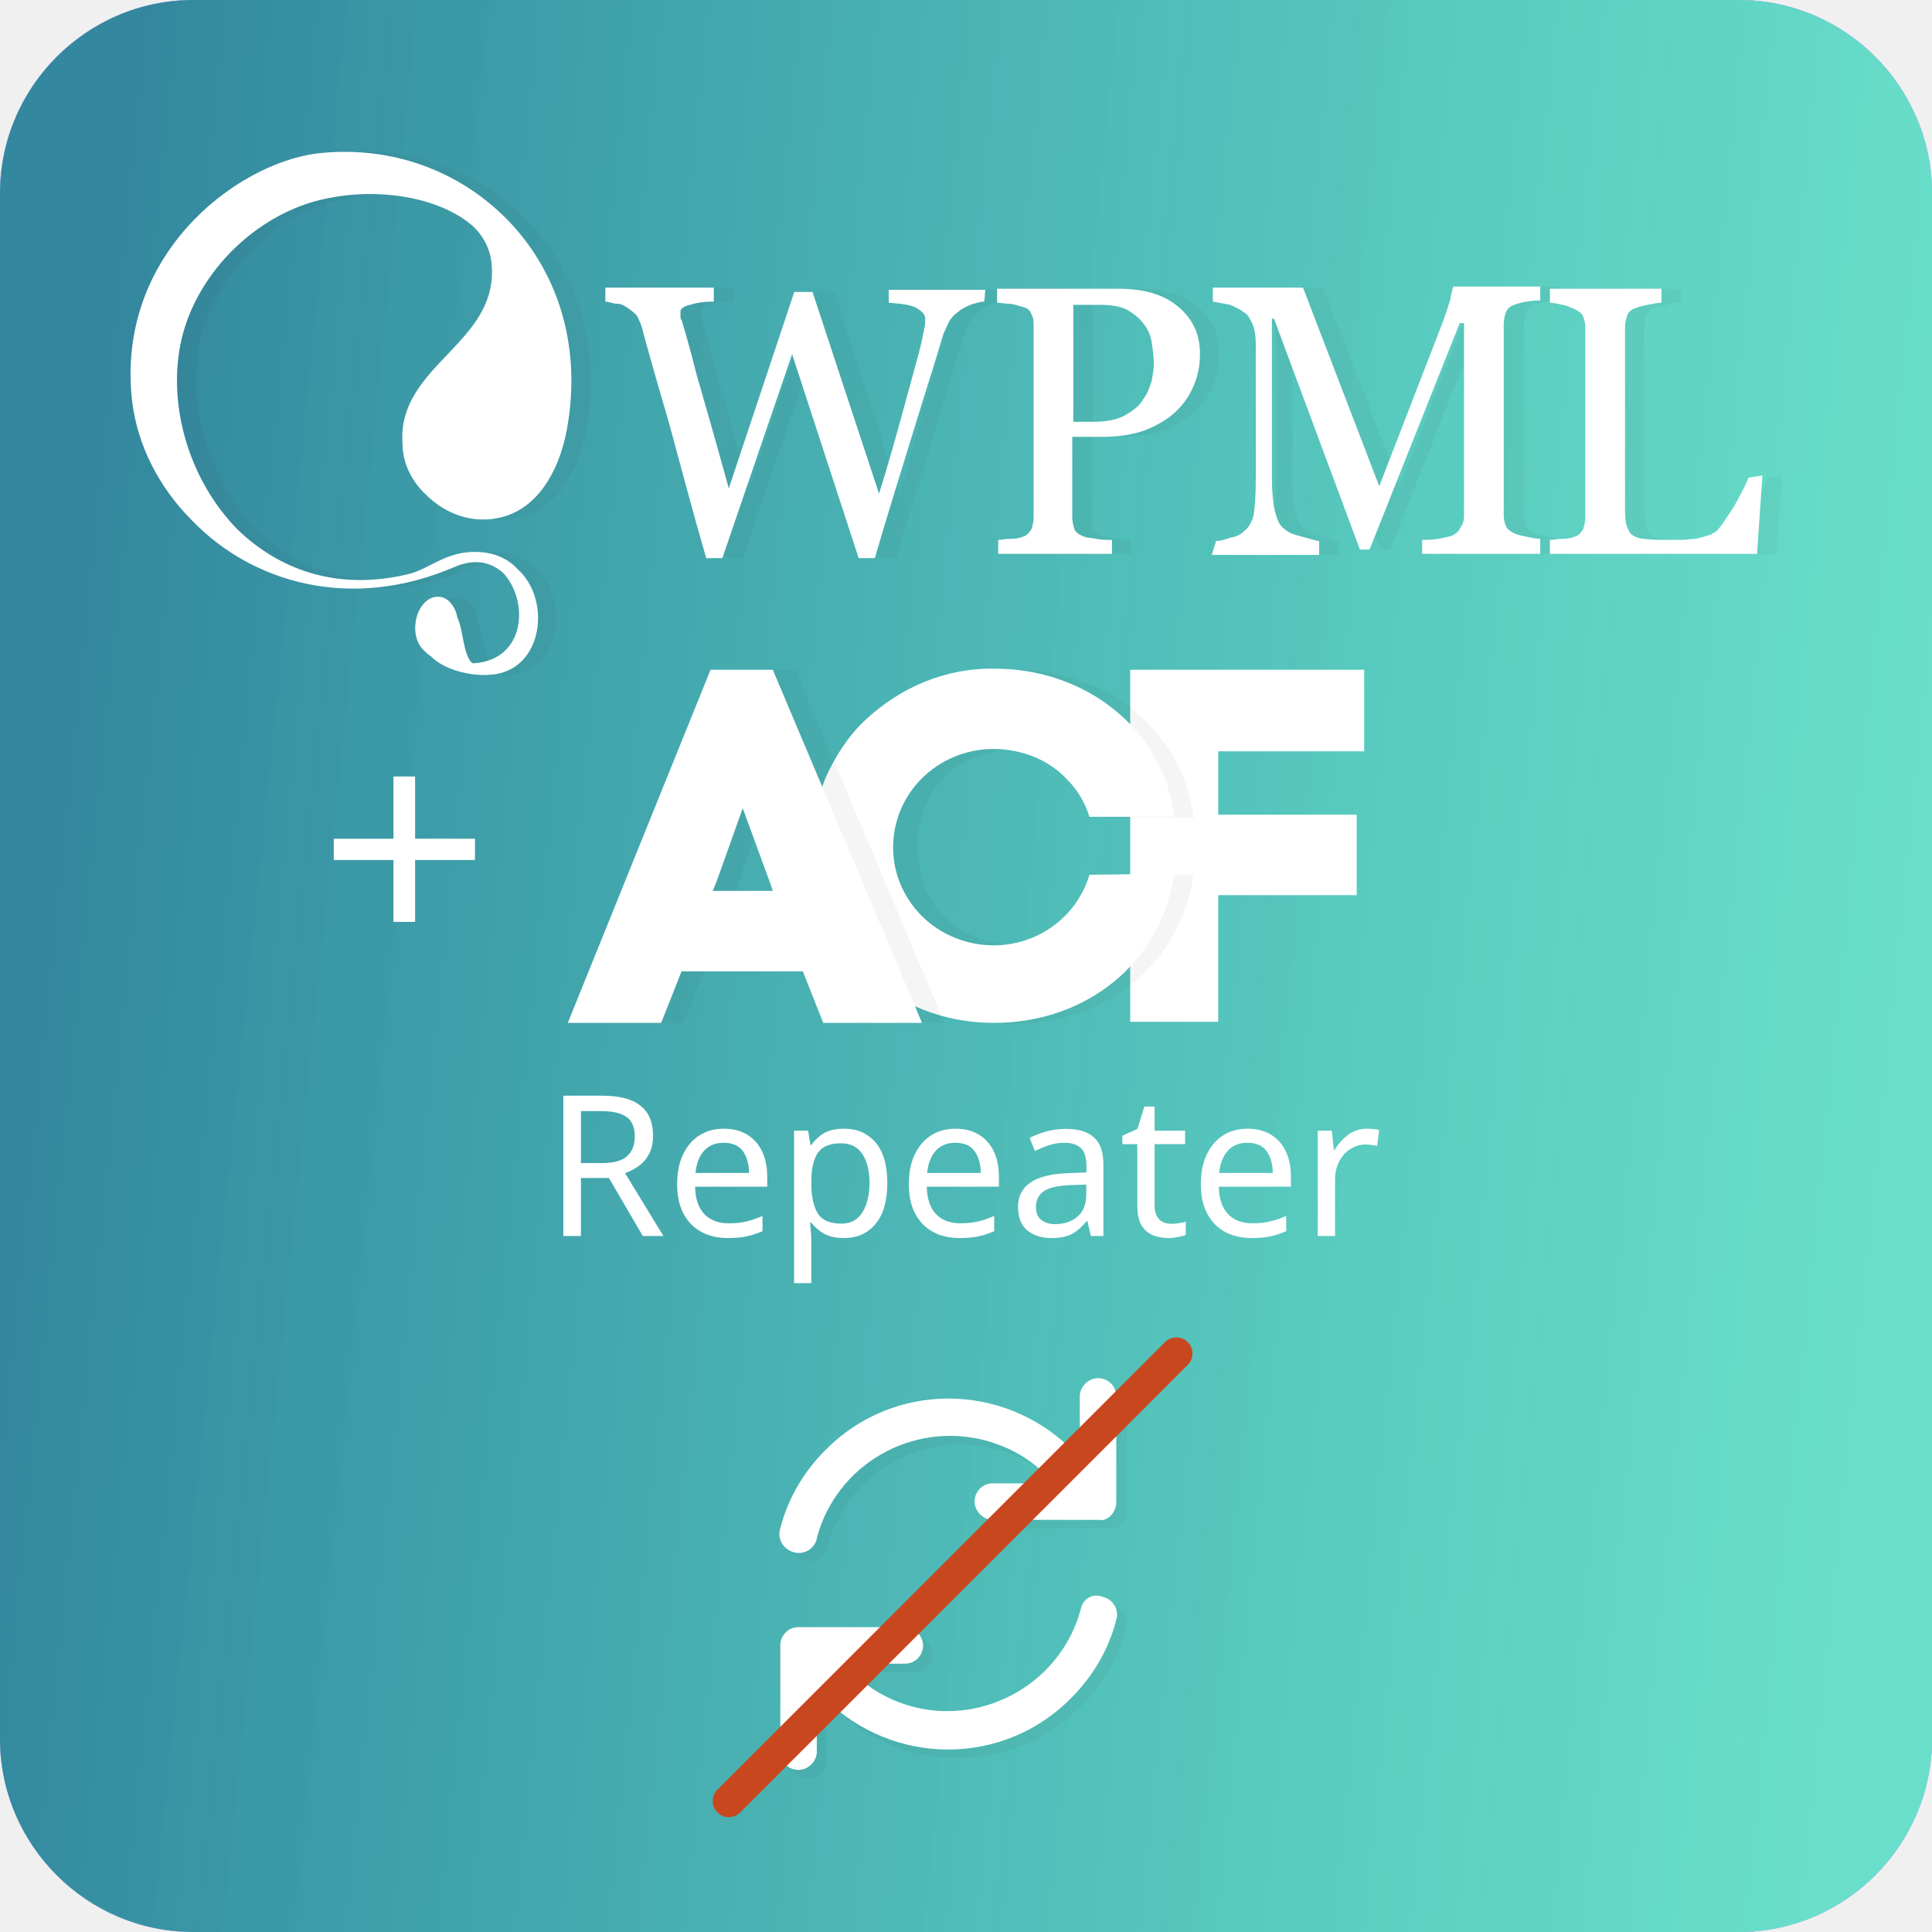
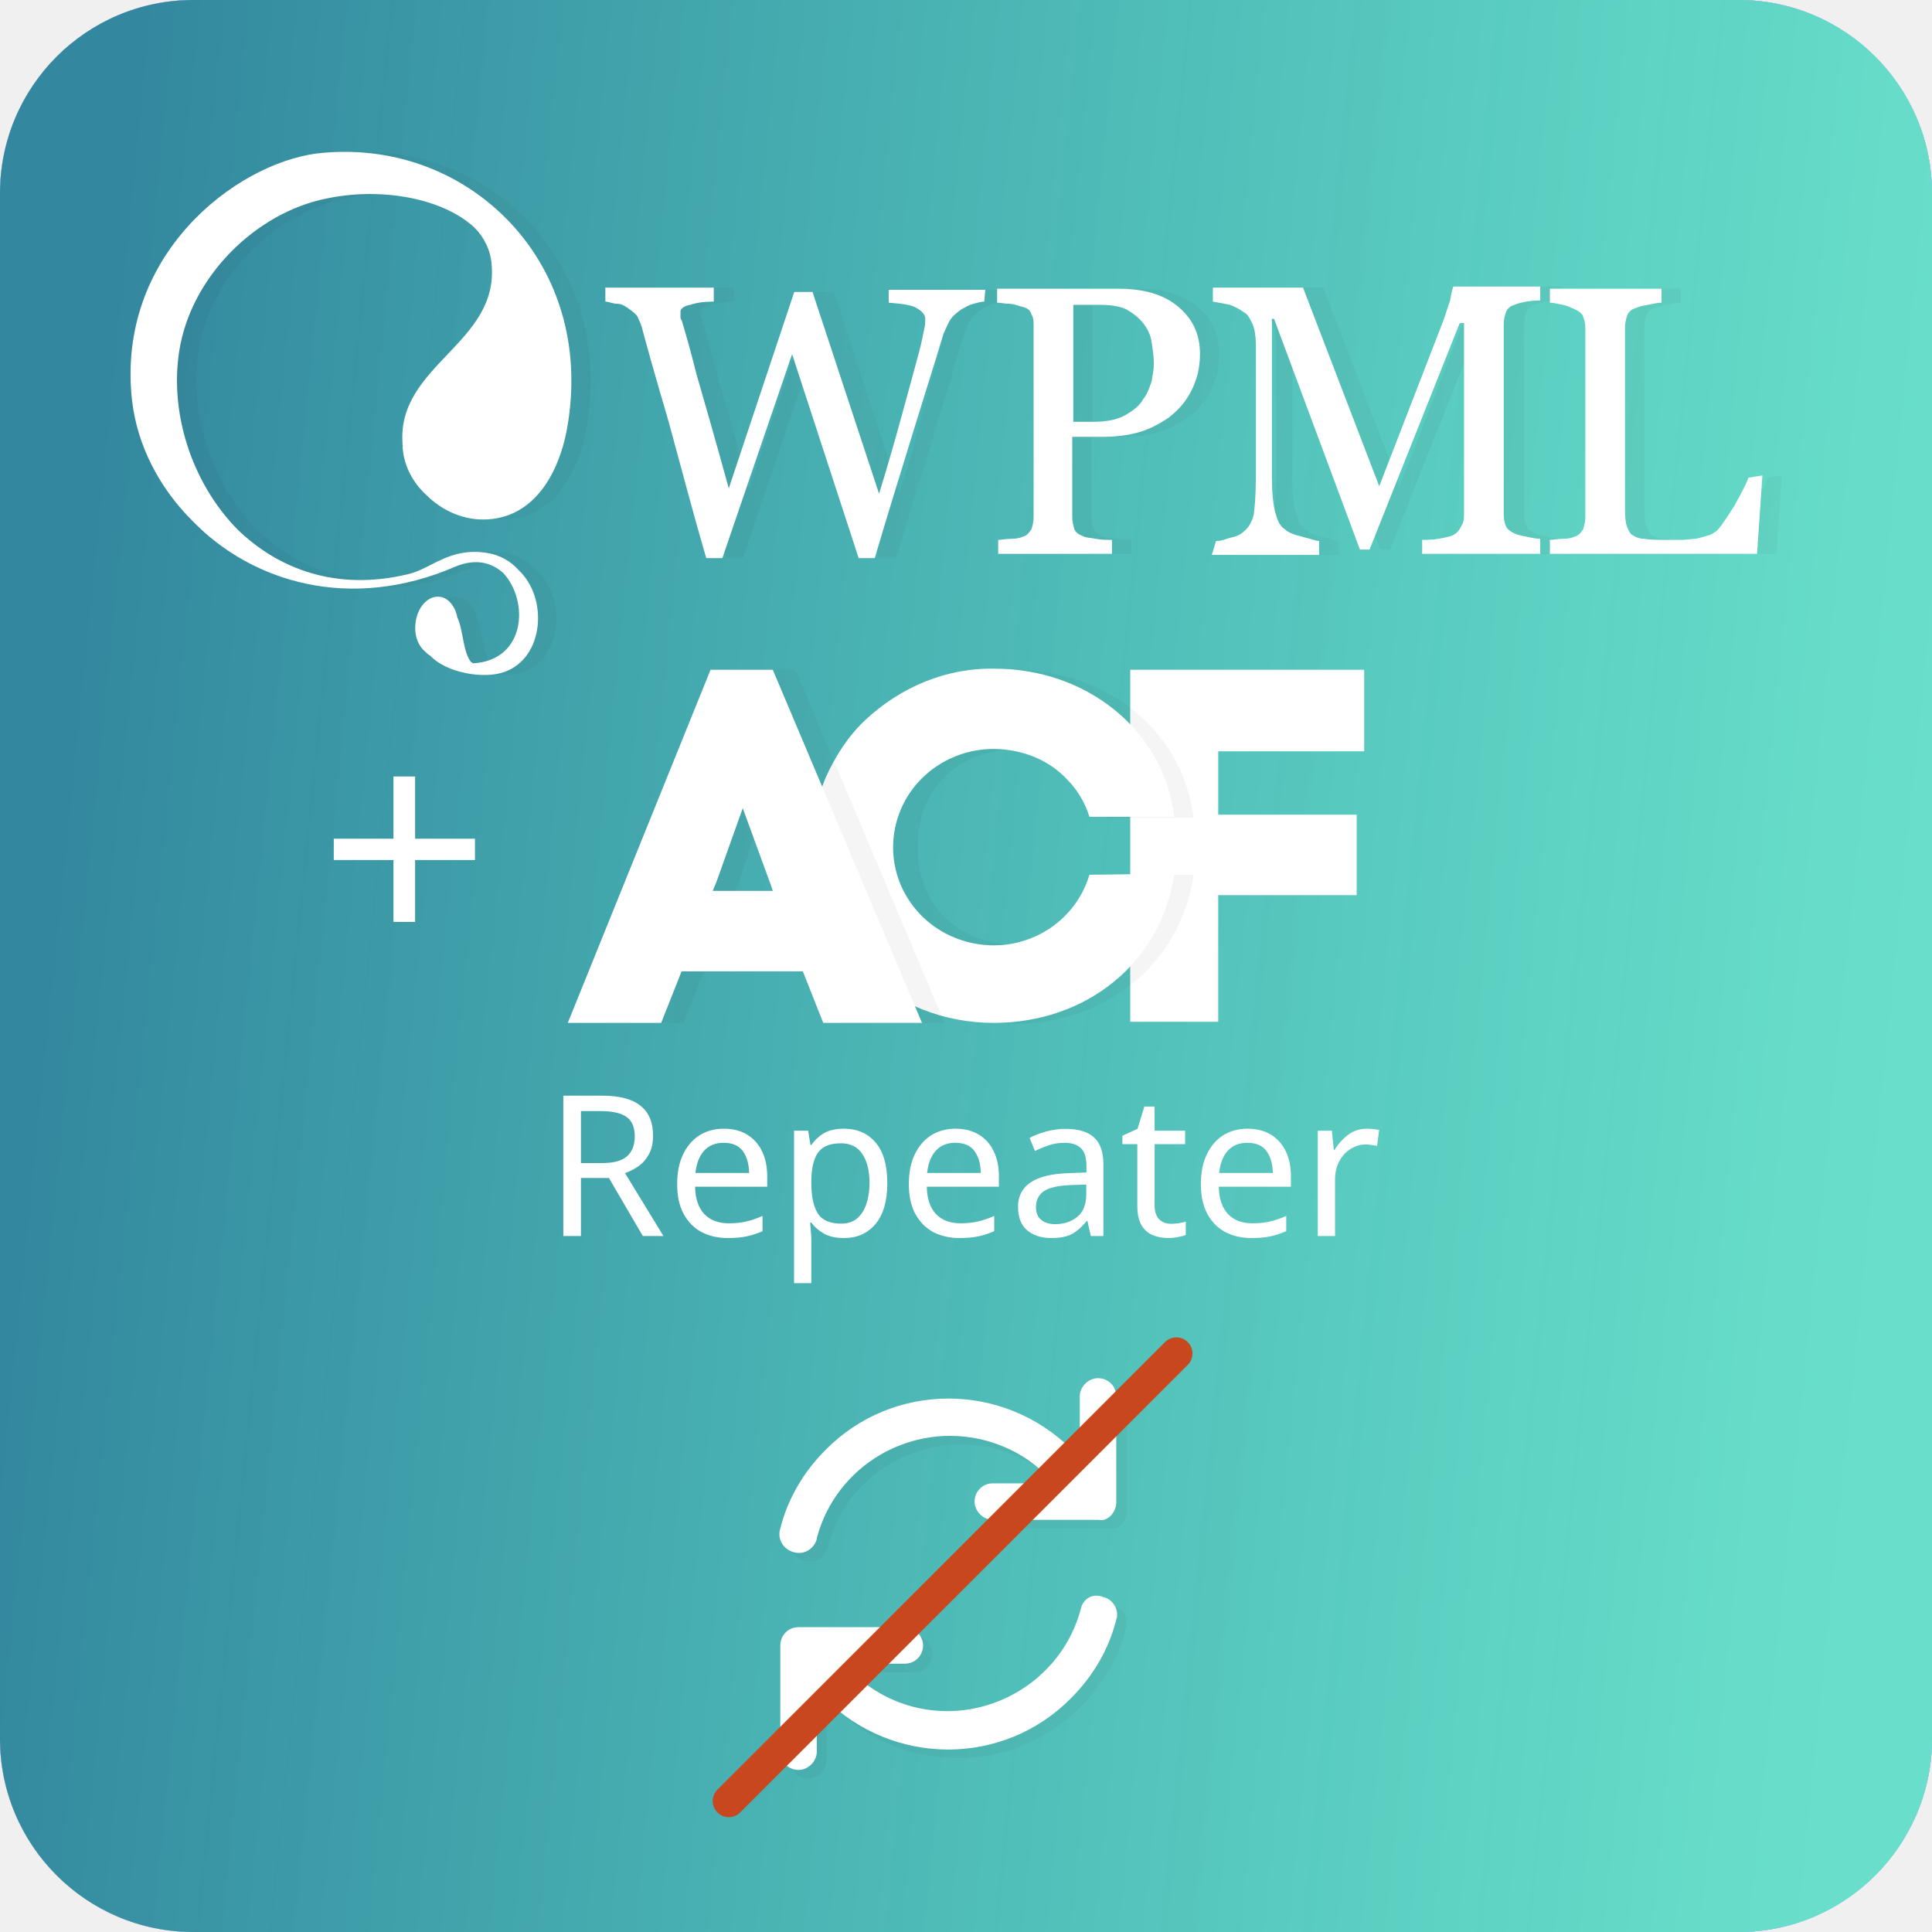
<svg xmlns="http://www.w3.org/2000/svg" xmlns:xlink="http://www.w3.org/1999/xlink" xml:space="preserve" id="Layer_1" x="0" y="0" version="1.1" viewBox="0 0 180 180">
  <style>.st2{fill:#fff}.st9{fill:#303030;fill-opacity:5.000000e-02}</style>
  <defs>
-     <path id="SVGID_1_" d="M18 0h144c9.9 0 18 8.1 18 18v144c0 9.9-8.1 18-18 18H18c-9.9 0-18-8.1-18-18V18C0 8.1 8.1 0 18 0" />
+     <rect id="SVGID_1_" width="180" height="180" rx="18" ry="18" />
  </defs>
  <clipPath id="SVGID_00000096056682476234511300000012470798810628189864_">
    <use xlink:href="#SVGID_1_" style="overflow:visible" />
  </clipPath>
  <g style="clip-path:url(#SVGID_00000096056682476234511300000012470798810628189864_)">
    <path d="M18 0h144c9.9 0 18 8.1 18 18v144c0 9.9-8.1 18-18 18H18c-9.9 0-18-8.1-18-18V18C0 8.1 8.1 0 18 0" style="fill:#4a1ef8" />
    <path d="M0 0h180v180H0z" class="st2" />
    <linearGradient id="SVGID_00000092441530846666173080000013085623894974732421_" x1="4.82" x2="175.635" y1="399.392" y2="416.654" gradientTransform="translate(0 -318)" gradientUnits="userSpaceOnUse">
      <stop offset="0" style="stop-color:#33879e" />
      <stop offset="1" style="stop-color:#28d1b4;stop-opacity:.7" />
    </linearGradient>
    <path d="M0 0h180v180H0z" style="fill:url(#SVGID_00000092441530846666173080000013085623894974732421_)" />
  </g>
  <text class="st2" style="font-family:&quot;Arial-BoldMT&quot;;font-size:18.309px" transform="translate(50.703 115.159)">Repeater</text>
  <path d="M101.6 150.7c-1.8 6.8-8.9 10.9-15.7 9.1q-3.3-.9-5.7-3.3l-.7-.7h5.7c1 0 1.7-.8 1.7-1.7s-.8-1.7-1.7-1.7h-9.9c-1 0-1.7.8-1.7 1.7v9.9c0 1 .8 1.7 1.7 1.7s1.7-.8 1.7-1.7v-5.7l.7.7c6.4 6.4 16.7 6.4 23 0 2-2 3.5-4.5 4.2-7.3.3-.9-.3-1.9-1.2-2.1-.9-.4-1.8.1-2.1 1.1m2.9-8.7c.3-.3.5-.8.5-1.2v-9.9c0-1-.8-1.7-1.7-1.7s-1.7.8-1.7 1.7v5.7l-.7-.7c-6.4-6.4-16.7-6.4-23 0-2 2-3.5 4.5-4.2 7.3-.3.9.2 1.9 1.2 2.2.9.3 1.9-.2 2.2-1.2v-.1c1.8-6.8 8.8-10.9 15.7-9.1 2.2.6 4.2 1.7 5.7 3.3l.5.7h-5.7c-1 0-1.7.8-1.7 1.7s.8 1.7 1.7 1.7h9.9c.5.1 1-.1 1.3-.4" style="fill-rule:evenodd;clip-rule:evenodd;fill:#303030;fill-opacity:5.000000e-02" />
  <path d="M100.7 149.9c-1.8 6.8-8.9 10.9-15.7 9.1q-3.3-.9-5.7-3.3l-.7-.7h5.7c1 0 1.7-.8 1.7-1.7s-.8-1.7-1.7-1.7h-9.9c-1 0-1.7.8-1.7 1.7v9.9c0 1 .8 1.7 1.7 1.7s1.7-.8 1.7-1.7v-5.7l.7.7c6.4 6.4 16.7 6.4 23 0 2-2 3.5-4.5 4.2-7.3.3-.9-.3-1.9-1.2-2.1-.9-.4-1.9.1-2.1 1.1m2.8-8.7c.3-.3.5-.8.5-1.2v-9.9c0-1-.8-1.7-1.7-1.7s-1.7.8-1.7 1.7v5.7l-.7-.7c-6.4-6.4-16.7-6.4-23 0-2 2-3.5 4.5-4.2 7.3-.3.9.2 1.9 1.2 2.2.9.3 1.9-.2 2.2-1.2v-.1c1.8-6.8 8.8-10.9 15.7-9.1 2.2.6 4.2 1.7 5.7 3.3l.7.7h-5.7c-1 0-1.7.8-1.7 1.7s.8 1.7 1.7 1.7h9.9c.4.1.8-.1 1.1-.4" style="fill-rule:evenodd;clip-rule:evenodd;fill:#fff" />
  <path d="m67.9 167.8 41.7-41.7" style="fill:none;stroke:#c9471f;stroke-width:3;stroke-linecap:round;stroke-linejoin:round;stroke-miterlimit:10" />
  <path d="M44.4 57.5c.6 1.3.5 3.2 1.3 4.2.1 0 .1.1.2.1 4.9-.3 5.2-5.8 2.8-8.4-1.1-1-2.6-1.4-4.5-.6-9.7 4.2-18.9 1.5-24.5-4.3-3-3-5.1-6.9-5.6-11.2-1.5-13.5 9.6-22 17.2-23 6.9-.8 13.2 1.6 17.6 6 4.7 4.7 7.2 11.7 5.7 19.8-.7 3.7-2.9 8.3-7.8 8.3-2 0-3.9-.9-5.3-2.3-1.3-1.2-2.2-2.9-2.2-4.8-.5-7.3 9-9.3 8.3-16.7-.1-1.3-.7-2.5-1.6-3.4-2.9-2.7-8.6-3.8-13.8-2.7-6.5 1.3-12.6 7.2-13.7 14.2-.9 5.7 1.1 12.2 5.4 16.6C27.6 53 33 55 39.7 53.5c2.2-.5 3.8-2.5 7.3-2 1.3.2 2.3.8 3 1.6 2.8 2.6 2.4 8.2-1.3 9.5-1.9.7-5.4.1-6.9-1.5-.2-.1-.4-.3-.5-.4-.6-.5-1-1.4-.9-2.5.1-1.5 1.1-2.7 2.2-2.6.4 0 .9.3 1.1.6.3.2.6.7.7 1.3m63.9-20.3c.4-.5.6-1.1.8-1.7.1-.6.2-1.1.2-1.6 0-.7-.1-1.3-.2-2s-.4-1.3-.8-1.8-.9-.9-1.6-1.3c-.7-.3-1.5-.4-2.5-.4h-2.4v10.9h1.8q1.95 0 3-.6c.8-.4 1.4-.9 1.7-1.5m5.3-4.2c0 1.3-.3 2.4-.8 3.4s-1.2 1.8-2.1 2.5c-.9.6-1.8 1.1-2.9 1.4s-2.2.4-3.4.4h-2.7v7.5c0 .4.1.8.2 1.1s.4.5.9.7c.2.1.6.1 1.1.2s1 .1 1.5.1v1.3H94.8v-1.3c.3 0 .7-.1 1.2-.1s.9-.1 1.1-.2c.4-.1.6-.4.8-.7.1-.3.2-.7.2-1.1V30.4c0-.4 0-.8-.2-1.1-.1-.4-.4-.6-.8-.7s-.9-.3-1.3-.3-.8-.1-1.1-.1v-1.3H106c2.3 0 4.2.5 5.6 1.7 1.3 1.1 2 2.5 2 4.4m-20-4.9c-.3 0-.6.1-1 .2s-.7.3-1.1.5c-.4.3-.7.5-1 .9s-.4.8-.7 1.4c-.8 2.7-1.7 5.9-2.8 9.4-1.1 3.6-2.3 7.4-3.5 11.5h-1.6l-6.2-19-6.5 19h-1.5c-1.2-4.1-2.3-8.3-3.5-12.7-1.3-4.4-2.1-7.3-2.5-8.8-.1-.4-.3-.7-.4-1-.2-.3-.5-.5-.9-.8-.3-.2-.6-.4-1-.4s-.8-.2-1.1-.2v-1.3h10.1v1.3c-.9 0-1.6.1-2.2.3-.6.1-.9.4-.9.6v.4c0 .2 0 .4.1.4.3 1 .8 2.7 1.4 5.1.7 2.4 1.7 5.9 3 10.6L76 27.2h1.7L83.8 46c.9-2.9 1.6-5.4 2.2-7.6s1.1-4 1.5-5.5c.3-1.1.4-1.8.5-2.2s.1-.7.1-1c0-.4-.3-.7-.8-1s-1.4-.4-2.6-.5V27h9zM166 44.3l-.5 7.3h-19.3v-1.3c.3 0 .7-.1 1.2-.1s.9-.1 1.1-.2c.4-.1.6-.4.8-.7s.2-.7.2-1.1V30.5c0-.4-.1-.7-.2-1s-.4-.5-.8-.7c-.3-.1-.6-.3-1.1-.4s-.9-.2-1.2-.2v-1.3h10.4v1.3c-.3 0-.8.1-1.3.2s-.9.2-1.1.3c-.4.1-.7.4-.8.7s-.2.7-.2 1.1V47c0 .8 0 1.3.1 1.8.1.4.3.8.5 1 .3.2.7.4 1.2.4.5.1 1.3.1 2.2.1h1.3c.4 0 .9-.1 1.3-.1.4-.1.8-.2 1.1-.3.4-.1.6-.3.8-.4.5-.5 1-1.3 1.7-2.4.6-1.1 1.1-2 1.3-2.6zm-20.8 7.3h-10.9v-1.3c.4 0 .9 0 1.5-.1s1-.2 1.3-.3c.4-.2.6-.4.8-.8.2-.3.3-.6.3-1.1V30.1h-.3l-8.4 21.1h-.9l-8-21.5h-.2v14.7q0 2.1.3 3.3c.2.7.4 1.3.9 1.6.3.3.8.5 1.6.7s1.3.4 1.6.4v1.3h-10l.4-1.3c.5 0 .7-.1 1.3-.3.6-.1 1-.3 1.3-.6q.6-.45.9-1.5c.1-.7.2-1.8.2-3.4V32q0-1.05-.3-1.8c-.2-.4-.4-.9-.8-1.1-.4-.3-.8-.5-1.3-.7-.5-.1-1-.2-1.6-.3v-1.3h8.4l7.1 18.5 6-15.5.6-1.8c.1-.6.2-1 .3-1.3h8.1V28c-.3 0-.7 0-1.3.1-.5.1-.9.2-1.1.3-.4.1-.7.4-.8.7s-.2.7-.2 1.1V48c0 .4.1.8.2 1 .1.3.4.5.8.7.2.1.6.2 1.1.3s.9.2 1.3.2v1.4z" class="st9" />
  <path d="M42.6 57.5c.6 1.3.5 3.2 1.3 4.2.1 0 .1.1.2.1 4.9-.3 5.2-5.8 2.8-8.4-1.1-1-2.6-1.4-4.5-.6-9.7 4.2-18.9 1.5-24.5-4.3-3-3-5.1-6.9-5.6-11.2-1.5-13.5 9.6-22 17.2-23 6.9-.8 13.2 1.6 17.6 6 4.7 4.7 7.2 11.7 5.7 19.8-.7 3.7-2.9 8.3-7.8 8.3-2 0-3.9-.9-5.3-2.3-1.3-1.2-2.2-2.9-2.2-4.8-.5-7.3 9-9.3 8.3-16.7-.1-1.3-.7-2.5-1.6-3.4-2.9-2.7-8.6-3.8-13.8-2.7-6.5 1.3-12.6 7.2-13.7 14.2-.9 5.7 1.1 12.2 5.4 16.6 3.8 3.7 9.2 5.8 15.9 4.2 2.2-.5 3.8-2.5 7.3-2 1.3.2 2.3.8 3 1.6 2.8 2.6 2.4 8.2-1.3 9.5-1.9.7-5.4.1-6.9-1.5-.2-.1-.4-.3-.5-.4-.6-.5-1-1.4-.9-2.5.1-1.5 1.1-2.7 2.2-2.6.4 0 .9.3 1.1.6.2.2.5.7.6 1.3m63.9-20.3c.4-.5.6-1.1.8-1.7.1-.6.2-1.1.2-1.6 0-.7-.1-1.3-.2-2s-.4-1.3-.8-1.8-.9-.9-1.6-1.3c-.7-.3-1.5-.4-2.5-.4H100v10.9h1.8q1.95 0 3-.6c.7-.4 1.4-.9 1.7-1.5m5.3-4.2c0 1.3-.3 2.4-.8 3.4s-1.2 1.8-2.1 2.5c-.9.6-1.8 1.1-2.9 1.4s-2.2.4-3.4.4h-2.7v7.5c0 .4.1.8.2 1.1s.4.5.9.7c.2.1.6.1 1.1.2s1 .1 1.5.1v1.3H93v-1.3c.3 0 .7-.1 1.2-.1s.9-.1 1.1-.2c.4-.1.6-.4.8-.7.1-.3.2-.7.2-1.1V30.4c0-.4 0-.8-.2-1.1-.1-.4-.4-.6-.8-.7s-.9-.3-1.3-.3-.8-.1-1.1-.1v-1.3h11.3c2.3 0 4.2.5 5.6 1.7 1.3 1.1 2 2.5 2 4.4m-20.1-4.9c-.3 0-.6.1-1 .2s-.7.3-1.1.5c-.4.3-.7.5-1 .9s-.4.8-.7 1.4c-.8 2.7-1.8 5.8-2.9 9.4s-2.3 7.4-3.5 11.5H80l-6.2-19-6.5 19h-1.5c-1.2-4.1-2.3-8.3-3.5-12.7-1.3-4.4-2.1-7.3-2.5-8.8-.1-.4-.3-.7-.4-1-.2-.3-.5-.5-.9-.8-.3-.2-.6-.4-1-.4s-.8-.2-1.1-.2v-1.3h10.1v1.3c-.9 0-1.6.1-2.2.3-.6.1-.9.4-.9.6v.4c0 .2 0 .4.1.4.3 1 .8 2.7 1.4 5.1.7 2.4 1.7 5.9 3 10.6L74 27.2h1.7L81.9 46c.9-2.9 1.6-5.4 2.2-7.6s1.1-4 1.5-5.5c.3-1.1.4-1.8.5-2.2s.1-.7.1-1c0-.4-.3-.7-.8-1s-1.4-.4-2.6-.5V27h9zm72.5 16.2-.5 7.3h-19.3v-1.3c.3 0 .7-.1 1.2-.1s.9-.1 1.1-.2c.4-.1.6-.4.8-.7.1-.3.2-.7.2-1.1V30.5c0-.4-.1-.7-.2-1s-.4-.5-.8-.7c-.3-.1-.6-.3-1.1-.4s-.9-.2-1.2-.2v-1.3h10.4v1.3c-.3 0-.8.1-1.3.2s-.9.2-1.1.3c-.4.1-.7.4-.8.7s-.2.7-.2 1.1V47c0 .8 0 1.3.1 1.8.1.4.3.8.5 1 .3.2.7.4 1.2.4.5.1 1.3.1 2.2.1h1.3c.4 0 .9-.1 1.3-.1.4-.1.8-.2 1.1-.3.4-.1.6-.3.8-.4.5-.5 1-1.3 1.7-2.4.6-1.1 1.1-2 1.3-2.6zm-20.8 7.3h-10.9v-1.3c.4 0 .9 0 1.5-.1s1-.2 1.3-.3c.4-.2.6-.4.8-.8.2-.3.3-.6.3-1.1V30.1h-.4l-8.4 21.1h-.9l-8-21.5h-.2v14.7q0 2.1.3 3.3c.2.7.4 1.3.9 1.6.3.3.8.5 1.6.7s1.3.4 1.6.4v1.3h-10l.4-1.3c.5 0 .7-.1 1.3-.3.6-.1 1-.3 1.3-.6q.6-.45.9-1.5c.1-.7.2-1.8.2-3.4V32q0-1.05-.3-1.8c-.2-.4-.4-.9-.8-1.1-.4-.3-.8-.5-1.3-.7-.5-.1-1-.2-1.6-.3v-1.3h8.4l7.1 18.5 6-15.5.6-1.8c.1-.6.2-1 .3-1.3h8.1V28c-.3 0-.7 0-1.3.1-.5.1-.9.2-1.1.3-.4.1-.7.4-.8.7s-.2.7-.2 1.1V48c0 .4.1.8.2 1 .1.3.4.5.8.7.2.1.6.2 1.1.3s.9.2 1.3.2v1.4zm-29.9 43.6h-8.2V62.4h21.8V70h-13.6v5.9h12.9v7.5h-12.9z" class="st2" />
  <path d="M103.1 81.5h8.1c-1.2 8.4-8.3 13.9-16.8 13.9-9.4 0-17-7-17-16.4 0-2.2.4-4.4 1.3-6.4.8-2 2.1-3.8 3.7-5.4 3.2-3.1 7.6-4.8 12.1-4.8 8.5 0 15.7 5.6 16.7 13.8h-8.1c-2.4-9.3-17.6-8.4-17.6 2.7 0 11.2 15.3 12 17.6 2.6" class="st9" />
  <path d="M101.5 81.5c-1.4 4.7-6.3 7.5-11.2 6.3s-7.9-5.9-6.9-10.7 5.7-8 10.7-7.2c2 .3 3.9 1.2 5.3 2.7 1 1 1.7 2.2 2.1 3.5h7.9c-1-8.2-8.3-13.8-16.7-13.8-4.5-.1-8.8 1.7-12.1 4.8-1.6 1.5-2.8 3.4-3.7 5.4-.8 2-1.3 4.2-1.3 6.4 0 9.4 7.6 16.4 17 16.4 8.5 0 15.6-5.5 16.8-13.9z" class="st2" />
  <path d="M77 90.5H65.6l-1.9 4.8H55l13.3-32.9h5.8L88 95.3h-9.2zm-8.2-8.2-.3.7H74l-.2-.6-2.6-7.1z" class="st9" />
  <path d="M74.8 90.5H63.5l-1.9 4.8h-8.7l13.3-32.9H72l13.9 32.9h-9.2zm-8.1-8.2-.3.7H72l-.2-.6-2.6-7.1z" class="st2" />
  <text class="st2" style="font-family:&quot;ArialMT&quot;;font-size:28px" transform="translate(29.69 89)">+</text>
</svg>
